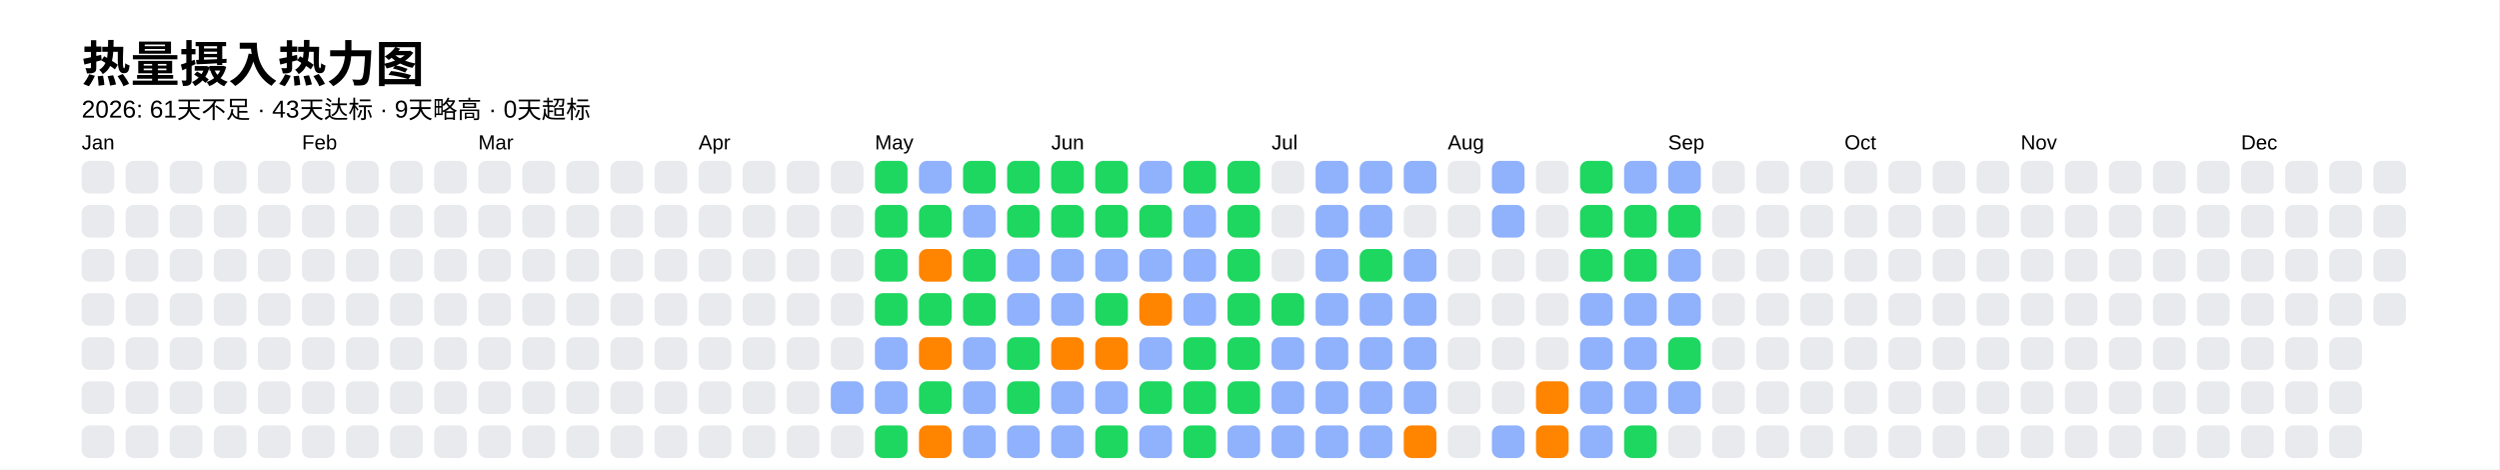
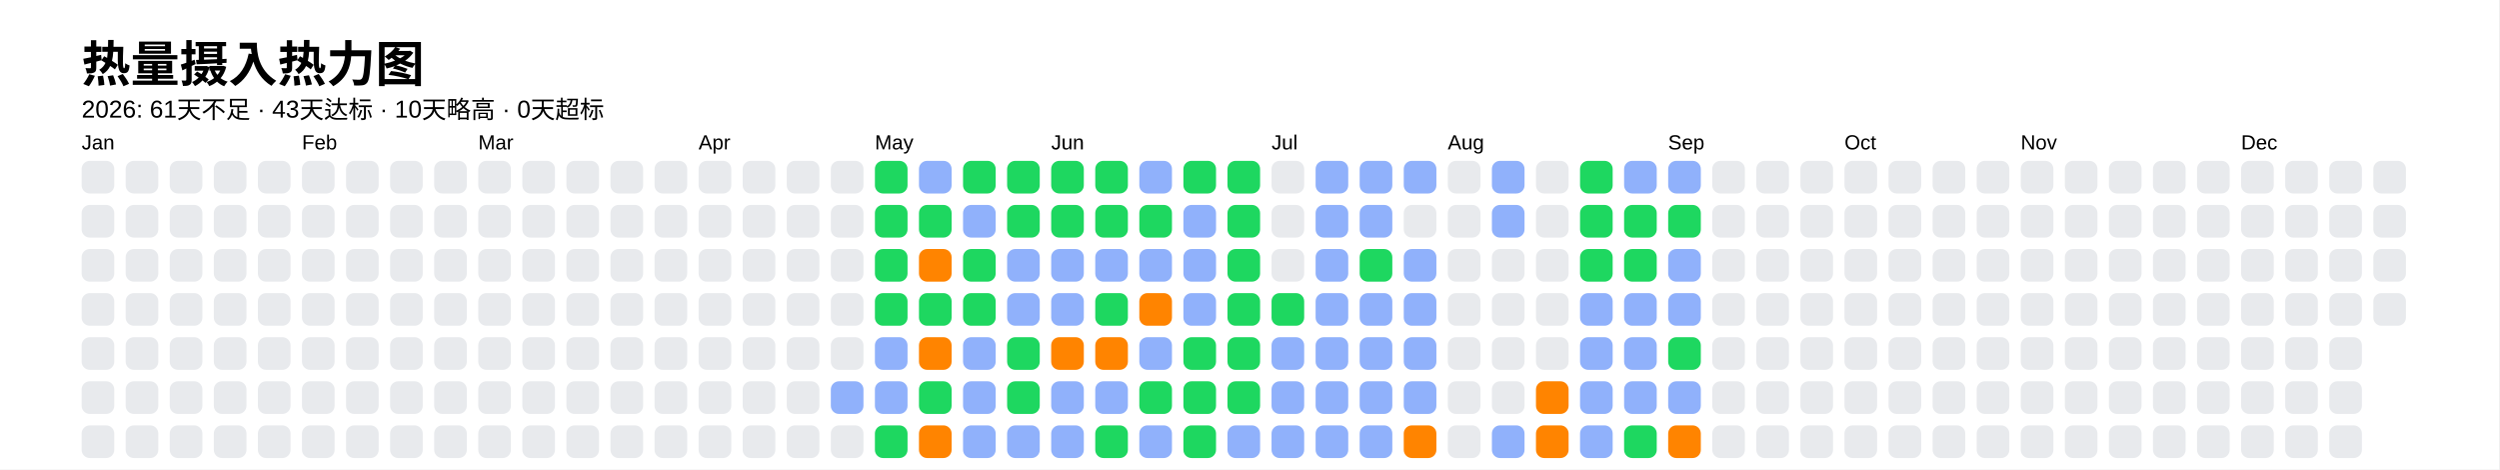
<svg xmlns="http://www.w3.org/2000/svg" style="background-color:white;" baseProfile="full" height="57.5mm" version="1.1" viewBox="0,0,306.2,57.5" width="306.2mm">
  <defs />
  <rect fill="#FFFFFF" height="57.5" width="306.2" x="0" y="0" />
  <text fill="#000000" style="font-size:6px; font-family:Arial; font-weight:bold;" x="10" y="10">热量摄入热力图</text>
-   <text fill="#000000" style="font-size:3px; font-family:Arial;" x="10" y="14.4">2026: 61天不足 · 43天达标 · 9天略高 · 0天超标</text>
+   <text fill="#000000" style="font-size:3px; font-family:Arial;" x="10" y="14.4">2026: 61天不足 · 43天达标 · 10天略高 · 0天超标</text>
  <text fill="#000000" style="font-size:2.5px; font-family:Arial" x="10" y="18.3">Jan</text>
  <rect fill="#E8EAED" height="4" rx="1" ry="1" width="4" x="10" y="19.7" />
  <rect fill="#E8EAED" height="4" rx="1" ry="1" width="4" x="10" y="25.1" />
  <rect fill="#E8EAED" height="4" rx="1" ry="1" width="4" x="10" y="30.5" />
  <rect fill="#E8EAED" height="4" rx="1" ry="1" width="4" x="10" y="35.9" />
  <rect fill="#E8EAED" height="4" rx="1" ry="1" width="4" x="10" y="41.3" />
  <rect fill="#E8EAED" height="4" rx="1" ry="1" width="4" x="10" y="46.7" />
  <rect fill="#E8EAED" height="4" rx="1" ry="1" width="4" x="10" y="52.1" />
  <rect fill="#E8EAED" height="4" rx="1" ry="1" width="4" x="15.4" y="19.7" />
  <rect fill="#E8EAED" height="4" rx="1" ry="1" width="4" x="15.4" y="25.1" />
  <rect fill="#E8EAED" height="4" rx="1" ry="1" width="4" x="15.4" y="30.5" />
  <rect fill="#E8EAED" height="4" rx="1" ry="1" width="4" x="15.4" y="35.9" />
  <rect fill="#E8EAED" height="4" rx="1" ry="1" width="4" x="15.4" y="41.3" />
  <rect fill="#E8EAED" height="4" rx="1" ry="1" width="4" x="15.4" y="46.7" />
  <rect fill="#E8EAED" height="4" rx="1" ry="1" width="4" x="15.4" y="52.1" />
  <rect fill="#E8EAED" height="4" rx="1" ry="1" width="4" x="20.8" y="19.7" />
  <rect fill="#E8EAED" height="4" rx="1" ry="1" width="4" x="20.8" y="25.1" />
  <rect fill="#E8EAED" height="4" rx="1" ry="1" width="4" x="20.8" y="30.5" />
  <rect fill="#E8EAED" height="4" rx="1" ry="1" width="4" x="20.8" y="35.9" />
  <rect fill="#E8EAED" height="4" rx="1" ry="1" width="4" x="20.8" y="41.3" />
  <rect fill="#E8EAED" height="4" rx="1" ry="1" width="4" x="20.8" y="46.7" />
  <rect fill="#E8EAED" height="4" rx="1" ry="1" width="4" x="20.8" y="52.1" />
  <rect fill="#E8EAED" height="4" rx="1" ry="1" width="4" x="26.2" y="19.7" />
  <rect fill="#E8EAED" height="4" rx="1" ry="1" width="4" x="26.2" y="25.1" />
  <rect fill="#E8EAED" height="4" rx="1" ry="1" width="4" x="26.2" y="30.5" />
  <rect fill="#E8EAED" height="4" rx="1" ry="1" width="4" x="26.2" y="35.9" />
  <rect fill="#E8EAED" height="4" rx="1" ry="1" width="4" x="26.2" y="41.3" />
  <rect fill="#E8EAED" height="4" rx="1" ry="1" width="4" x="26.2" y="46.7" />
  <rect fill="#E8EAED" height="4" rx="1" ry="1" width="4" x="26.2" y="52.1" />
  <rect fill="#E8EAED" height="4" rx="1" ry="1" width="4" x="31.6" y="19.7" />
  <rect fill="#E8EAED" height="4" rx="1" ry="1" width="4" x="31.6" y="25.1" />
  <rect fill="#E8EAED" height="4" rx="1" ry="1" width="4" x="31.6" y="30.5" />
  <rect fill="#E8EAED" height="4" rx="1" ry="1" width="4" x="31.6" y="35.9" />
  <rect fill="#E8EAED" height="4" rx="1" ry="1" width="4" x="31.6" y="41.3" />
  <rect fill="#E8EAED" height="4" rx="1" ry="1" width="4" x="31.6" y="46.7" />
  <rect fill="#E8EAED" height="4" rx="1" ry="1" width="4" x="31.6" y="52.1" />
  <text fill="#000000" style="font-size:2.5px; font-family:Arial" x="37.0" y="18.3">Feb</text>
  <rect fill="#E8EAED" height="4" rx="1" ry="1" width="4" x="37.0" y="19.7" />
  <rect fill="#E8EAED" height="4" rx="1" ry="1" width="4" x="37.0" y="25.1" />
  <rect fill="#E8EAED" height="4" rx="1" ry="1" width="4" x="37.0" y="30.5" />
  <rect fill="#E8EAED" height="4" rx="1" ry="1" width="4" x="37.0" y="35.9" />
  <rect fill="#E8EAED" height="4" rx="1" ry="1" width="4" x="37.0" y="41.3" />
  <rect fill="#E8EAED" height="4" rx="1" ry="1" width="4" x="37.0" y="46.7" />
  <rect fill="#E8EAED" height="4" rx="1" ry="1" width="4" x="37.0" y="52.1" />
  <rect fill="#E8EAED" height="4" rx="1" ry="1" width="4" x="42.4" y="19.7" />
  <rect fill="#E8EAED" height="4" rx="1" ry="1" width="4" x="42.4" y="25.1" />
  <rect fill="#E8EAED" height="4" rx="1" ry="1" width="4" x="42.4" y="30.5" />
  <rect fill="#E8EAED" height="4" rx="1" ry="1" width="4" x="42.4" y="35.9" />
  <rect fill="#E8EAED" height="4" rx="1" ry="1" width="4" x="42.4" y="41.3" />
  <rect fill="#E8EAED" height="4" rx="1" ry="1" width="4" x="42.4" y="46.7" />
  <rect fill="#E8EAED" height="4" rx="1" ry="1" width="4" x="42.4" y="52.1" />
  <rect fill="#E8EAED" height="4" rx="1" ry="1" width="4" x="47.8" y="19.7" />
  <rect fill="#E8EAED" height="4" rx="1" ry="1" width="4" x="47.8" y="25.1" />
  <rect fill="#E8EAED" height="4" rx="1" ry="1" width="4" x="47.8" y="30.5" />
  <rect fill="#E8EAED" height="4" rx="1" ry="1" width="4" x="47.8" y="35.9" />
  <rect fill="#E8EAED" height="4" rx="1" ry="1" width="4" x="47.8" y="41.3" />
  <rect fill="#E8EAED" height="4" rx="1" ry="1" width="4" x="47.8" y="46.7" />
  <rect fill="#E8EAED" height="4" rx="1" ry="1" width="4" x="47.8" y="52.1" />
  <rect fill="#E8EAED" height="4" rx="1" ry="1" width="4" x="53.2" y="19.7" />
  <rect fill="#E8EAED" height="4" rx="1" ry="1" width="4" x="53.2" y="25.1" />
  <rect fill="#E8EAED" height="4" rx="1" ry="1" width="4" x="53.2" y="30.5" />
  <rect fill="#E8EAED" height="4" rx="1" ry="1" width="4" x="53.2" y="35.9" />
  <rect fill="#E8EAED" height="4" rx="1" ry="1" width="4" x="53.2" y="41.3" />
  <rect fill="#E8EAED" height="4" rx="1" ry="1" width="4" x="53.2" y="46.7" />
  <rect fill="#E8EAED" height="4" rx="1" ry="1" width="4" x="53.2" y="52.1" />
  <text fill="#000000" style="font-size:2.5px; font-family:Arial" x="58.6" y="18.3">Mar</text>
  <rect fill="#E8EAED" height="4" rx="1" ry="1" width="4" x="58.6" y="19.7" />
  <rect fill="#E8EAED" height="4" rx="1" ry="1" width="4" x="58.6" y="25.1" />
  <rect fill="#E8EAED" height="4" rx="1" ry="1" width="4" x="58.6" y="30.5" />
  <rect fill="#E8EAED" height="4" rx="1" ry="1" width="4" x="58.6" y="35.9" />
  <rect fill="#E8EAED" height="4" rx="1" ry="1" width="4" x="58.6" y="41.3" />
  <rect fill="#E8EAED" height="4" rx="1" ry="1" width="4" x="58.6" y="46.7" />
  <rect fill="#E8EAED" height="4" rx="1" ry="1" width="4" x="58.6" y="52.1" />
  <rect fill="#E8EAED" height="4" rx="1" ry="1" width="4" x="64" y="19.7" />
  <rect fill="#E8EAED" height="4" rx="1" ry="1" width="4" x="64" y="25.1" />
  <rect fill="#E8EAED" height="4" rx="1" ry="1" width="4" x="64" y="30.5" />
  <rect fill="#E8EAED" height="4" rx="1" ry="1" width="4" x="64" y="35.9" />
  <rect fill="#E8EAED" height="4" rx="1" ry="1" width="4" x="64" y="41.3" />
  <rect fill="#E8EAED" height="4" rx="1" ry="1" width="4" x="64" y="46.7" />
  <rect fill="#E8EAED" height="4" rx="1" ry="1" width="4" x="64" y="52.1" />
  <rect fill="#E8EAED" height="4" rx="1" ry="1" width="4" x="69.4" y="19.7" />
  <rect fill="#E8EAED" height="4" rx="1" ry="1" width="4" x="69.4" y="25.1" />
  <rect fill="#E8EAED" height="4" rx="1" ry="1" width="4" x="69.4" y="30.5" />
  <rect fill="#E8EAED" height="4" rx="1" ry="1" width="4" x="69.4" y="35.9" />
  <rect fill="#E8EAED" height="4" rx="1" ry="1" width="4" x="69.4" y="41.3" />
  <rect fill="#E8EAED" height="4" rx="1" ry="1" width="4" x="69.4" y="46.7" />
  <rect fill="#E8EAED" height="4" rx="1" ry="1" width="4" x="69.4" y="52.1" />
  <rect fill="#E8EAED" height="4" rx="1" ry="1" width="4" x="74.8" y="19.7" />
  <rect fill="#E8EAED" height="4" rx="1" ry="1" width="4" x="74.8" y="25.1" />
  <rect fill="#E8EAED" height="4" rx="1" ry="1" width="4" x="74.8" y="30.5" />
  <rect fill="#E8EAED" height="4" rx="1" ry="1" width="4" x="74.8" y="35.9" />
  <rect fill="#E8EAED" height="4" rx="1" ry="1" width="4" x="74.8" y="41.3" />
  <rect fill="#E8EAED" height="4" rx="1" ry="1" width="4" x="74.8" y="46.7" />
  <rect fill="#E8EAED" height="4" rx="1" ry="1" width="4" x="74.8" y="52.1" />
  <rect fill="#E8EAED" height="4" rx="1" ry="1" width="4" x="80.2" y="19.7" />
  <rect fill="#E8EAED" height="4" rx="1" ry="1" width="4" x="80.2" y="25.1" />
  <rect fill="#E8EAED" height="4" rx="1" ry="1" width="4" x="80.2" y="30.5" />
  <rect fill="#E8EAED" height="4" rx="1" ry="1" width="4" x="80.2" y="35.9" />
  <rect fill="#E8EAED" height="4" rx="1" ry="1" width="4" x="80.2" y="41.3" />
  <rect fill="#E8EAED" height="4" rx="1" ry="1" width="4" x="80.2" y="46.7" />
  <rect fill="#E8EAED" height="4" rx="1" ry="1" width="4" x="80.2" y="52.1" />
  <text fill="#000000" style="font-size:2.5px; font-family:Arial" x="85.6" y="18.3">Apr</text>
  <rect fill="#E8EAED" height="4" rx="1" ry="1" width="4" x="85.6" y="19.7" />
  <rect fill="#E8EAED" height="4" rx="1" ry="1" width="4" x="85.6" y="25.1" />
  <rect fill="#E8EAED" height="4" rx="1" ry="1" width="4" x="85.6" y="30.5" />
  <rect fill="#E8EAED" height="4" rx="1" ry="1" width="4" x="85.6" y="35.9" />
  <rect fill="#E8EAED" height="4" rx="1" ry="1" width="4" x="85.6" y="41.3" />
  <rect fill="#E8EAED" height="4" rx="1" ry="1" width="4" x="85.6" y="46.7" />
  <rect fill="#E8EAED" height="4" rx="1" ry="1" width="4" x="85.6" y="52.1" />
  <rect fill="#E8EAED" height="4" rx="1" ry="1" width="4" x="91" y="19.7" />
  <rect fill="#E8EAED" height="4" rx="1" ry="1" width="4" x="91" y="25.1" />
  <rect fill="#E8EAED" height="4" rx="1" ry="1" width="4" x="91" y="30.5" />
  <rect fill="#E8EAED" height="4" rx="1" ry="1" width="4" x="91" y="35.9" />
  <rect fill="#E8EAED" height="4" rx="1" ry="1" width="4" x="91" y="41.3" />
  <rect fill="#E8EAED" height="4" rx="1" ry="1" width="4" x="91" y="46.7" />
  <rect fill="#E8EAED" height="4" rx="1" ry="1" width="4" x="91" y="52.1" />
  <rect fill="#E8EAED" height="4" rx="1" ry="1" width="4" x="96.4" y="19.7" />
  <rect fill="#E8EAED" height="4" rx="1" ry="1" width="4" x="96.4" y="25.1" />
  <rect fill="#E8EAED" height="4" rx="1" ry="1" width="4" x="96.4" y="30.5" />
  <rect fill="#E8EAED" height="4" rx="1" ry="1" width="4" x="96.4" y="35.9" />
  <rect fill="#E8EAED" height="4" rx="1" ry="1" width="4" x="96.4" y="41.3" />
  <rect fill="#E8EAED" height="4" rx="1" ry="1" width="4" x="96.4" y="46.7" />
  <rect fill="#E8EAED" height="4" rx="1" ry="1" width="4" x="96.4" y="52.1" />
  <rect fill="#E8EAED" height="4" rx="1" ry="1" width="4" x="101.8" y="19.7" />
  <rect fill="#E8EAED" height="4" rx="1" ry="1" width="4" x="101.8" y="25.1" />
  <rect fill="#E8EAED" height="4" rx="1" ry="1" width="4" x="101.8" y="30.5" />
  <rect fill="#E8EAED" height="4" rx="1" ry="1" width="4" x="101.8" y="35.9" />
  <rect fill="#E8EAED" height="4" rx="1" ry="1" width="4" x="101.8" y="41.3" />
  <rect fill="#90b1fb" height="4" rx="1" ry="1" width="4" x="101.8" y="46.7" />
  <rect fill="#E8EAED" height="4" rx="1" ry="1" width="4" x="101.8" y="52.1" />
  <text fill="#000000" style="font-size:2.5px; font-family:Arial" x="107.2" y="18.3">May</text>
  <rect fill="#1ed760" height="4" rx="1" ry="1" width="4" x="107.2" y="19.7" />
  <rect fill="#1ed760" height="4" rx="1" ry="1" width="4" x="107.2" y="25.1" />
  <rect fill="#1ed760" height="4" rx="1" ry="1" width="4" x="107.2" y="30.5" />
  <rect fill="#1ed760" height="4" rx="1" ry="1" width="4" x="107.2" y="35.9" />
  <rect fill="#90b1fb" height="4" rx="1" ry="1" width="4" x="107.2" y="41.3" />
  <rect fill="#90b1fb" height="4" rx="1" ry="1" width="4" x="107.2" y="46.7" />
  <rect fill="#1ed760" height="4" rx="1" ry="1" width="4" x="107.2" y="52.1" />
  <rect fill="#90b1fb" height="4" rx="1" ry="1" width="4" x="112.6" y="19.7" />
  <rect fill="#1ed760" height="4" rx="1" ry="1" width="4" x="112.6" y="25.1" />
  <rect fill="#ff8400" height="4" rx="1" ry="1" width="4" x="112.6" y="30.5" />
  <rect fill="#1ed760" height="4" rx="1" ry="1" width="4" x="112.6" y="35.9" />
  <rect fill="#ff8400" height="4" rx="1" ry="1" width="4" x="112.6" y="41.3" />
  <rect fill="#1ed760" height="4" rx="1" ry="1" width="4" x="112.6" y="46.7" />
  <rect fill="#ff8400" height="4" rx="1" ry="1" width="4" x="112.6" y="52.1" />
  <rect fill="#1ed760" height="4" rx="1" ry="1" width="4" x="118" y="19.7" />
  <rect fill="#90b1fb" height="4" rx="1" ry="1" width="4" x="118" y="25.1" />
  <rect fill="#1ed760" height="4" rx="1" ry="1" width="4" x="118" y="30.5" />
  <rect fill="#1ed760" height="4" rx="1" ry="1" width="4" x="118" y="35.9" />
  <rect fill="#90b1fb" height="4" rx="1" ry="1" width="4" x="118" y="41.3" />
  <rect fill="#90b1fb" height="4" rx="1" ry="1" width="4" x="118" y="46.7" />
  <rect fill="#90b1fb" height="4" rx="1" ry="1" width="4" x="118" y="52.1" />
  <rect fill="#1ed760" height="4" rx="1" ry="1" width="4" x="123.4" y="19.7" />
  <rect fill="#1ed760" height="4" rx="1" ry="1" width="4" x="123.4" y="25.1" />
  <rect fill="#90b1fb" height="4" rx="1" ry="1" width="4" x="123.4" y="30.5" />
  <rect fill="#90b1fb" height="4" rx="1" ry="1" width="4" x="123.4" y="35.9" />
  <rect fill="#1ed760" height="4" rx="1" ry="1" width="4" x="123.4" y="41.3" />
  <rect fill="#1ed760" height="4" rx="1" ry="1" width="4" x="123.4" y="46.7" />
  <rect fill="#90b1fb" height="4" rx="1" ry="1" width="4" x="123.4" y="52.1" />
  <text fill="#000000" style="font-size:2.5px; font-family:Arial" x="128.8" y="18.3">Jun</text>
  <rect fill="#1ed760" height="4" rx="1" ry="1" width="4" x="128.8" y="19.7" />
  <rect fill="#1ed760" height="4" rx="1" ry="1" width="4" x="128.8" y="25.1" />
  <rect fill="#90b1fb" height="4" rx="1" ry="1" width="4" x="128.8" y="30.5" />
  <rect fill="#90b1fb" height="4" rx="1" ry="1" width="4" x="128.8" y="35.9" />
  <rect fill="#ff8400" height="4" rx="1" ry="1" width="4" x="128.8" y="41.3" />
  <rect fill="#90b1fb" height="4" rx="1" ry="1" width="4" x="128.8" y="46.7" />
  <rect fill="#90b1fb" height="4" rx="1" ry="1" width="4" x="128.8" y="52.1" />
  <rect fill="#1ed760" height="4" rx="1" ry="1" width="4" x="134.2" y="19.7" />
  <rect fill="#1ed760" height="4" rx="1" ry="1" width="4" x="134.2" y="25.1" />
  <rect fill="#90b1fb" height="4" rx="1" ry="1" width="4" x="134.2" y="30.5" />
  <rect fill="#1ed760" height="4" rx="1" ry="1" width="4" x="134.2" y="35.9" />
  <rect fill="#ff8400" height="4" rx="1" ry="1" width="4" x="134.2" y="41.3" />
  <rect fill="#90b1fb" height="4" rx="1" ry="1" width="4" x="134.2" y="46.7" />
  <rect fill="#1ed760" height="4" rx="1" ry="1" width="4" x="134.2" y="52.1" />
  <rect fill="#90b1fb" height="4" rx="1" ry="1" width="4" x="139.6" y="19.7" />
  <rect fill="#1ed760" height="4" rx="1" ry="1" width="4" x="139.6" y="25.1" />
  <rect fill="#90b1fb" height="4" rx="1" ry="1" width="4" x="139.6" y="30.5" />
  <rect fill="#ff8400" height="4" rx="1" ry="1" width="4" x="139.6" y="35.9" />
  <rect fill="#90b1fb" height="4" rx="1" ry="1" width="4" x="139.6" y="41.3" />
  <rect fill="#1ed760" height="4" rx="1" ry="1" width="4" x="139.6" y="46.7" />
  <rect fill="#90b1fb" height="4" rx="1" ry="1" width="4" x="139.6" y="52.1" />
  <rect fill="#1ed760" height="4" rx="1" ry="1" width="4" x="145" y="19.7" />
  <rect fill="#90b1fb" height="4" rx="1" ry="1" width="4" x="145" y="25.1" />
  <rect fill="#90b1fb" height="4" rx="1" ry="1" width="4" x="145" y="30.5" />
  <rect fill="#90b1fb" height="4" rx="1" ry="1" width="4" x="145" y="35.9" />
  <rect fill="#1ed760" height="4" rx="1" ry="1" width="4" x="145" y="41.3" />
  <rect fill="#1ed760" height="4" rx="1" ry="1" width="4" x="145" y="46.7" />
  <rect fill="#1ed760" height="4" rx="1" ry="1" width="4" x="145" y="52.1" />
  <rect fill="#1ed760" height="4" rx="1" ry="1" width="4" x="150.4" y="19.7" />
  <rect fill="#1ed760" height="4" rx="1" ry="1" width="4" x="150.4" y="25.1" />
  <rect fill="#1ed760" height="4" rx="1" ry="1" width="4" x="150.4" y="30.5" />
  <rect fill="#1ed760" height="4" rx="1" ry="1" width="4" x="150.4" y="35.9" />
  <rect fill="#1ed760" height="4" rx="1" ry="1" width="4" x="150.4" y="41.3" />
  <rect fill="#1ed760" height="4" rx="1" ry="1" width="4" x="150.4" y="46.7" />
  <rect fill="#90b1fb" height="4" rx="1" ry="1" width="4" x="150.4" y="52.1" />
  <text fill="#000000" style="font-size:2.5px; font-family:Arial" x="155.8" y="18.3">Jul</text>
  <rect fill="#E8EAED" height="4" rx="1" ry="1" width="4" x="155.8" y="19.7" />
  <rect fill="#E8EAED" height="4" rx="1" ry="1" width="4" x="155.8" y="25.1" />
  <rect fill="#E8EAED" height="4" rx="1" ry="1" width="4" x="155.8" y="30.5" />
  <rect fill="#1ed760" height="4" rx="1" ry="1" width="4" x="155.8" y="35.9" />
  <rect fill="#90b1fb" height="4" rx="1" ry="1" width="4" x="155.8" y="41.3" />
  <rect fill="#90b1fb" height="4" rx="1" ry="1" width="4" x="155.8" y="46.7" />
  <rect fill="#90b1fb" height="4" rx="1" ry="1" width="4" x="155.8" y="52.1" />
  <rect fill="#90b1fb" height="4" rx="1" ry="1" width="4" x="161.2" y="19.7" />
  <rect fill="#90b1fb" height="4" rx="1" ry="1" width="4" x="161.2" y="25.1" />
  <rect fill="#90b1fb" height="4" rx="1" ry="1" width="4" x="161.2" y="30.5" />
  <rect fill="#90b1fb" height="4" rx="1" ry="1" width="4" x="161.2" y="35.9" />
  <rect fill="#90b1fb" height="4" rx="1" ry="1" width="4" x="161.2" y="41.3" />
  <rect fill="#90b1fb" height="4" rx="1" ry="1" width="4" x="161.2" y="46.7" />
  <rect fill="#90b1fb" height="4" rx="1" ry="1" width="4" x="161.2" y="52.1" />
  <rect fill="#90b1fb" height="4" rx="1" ry="1" width="4" x="166.6" y="19.7" />
  <rect fill="#90b1fb" height="4" rx="1" ry="1" width="4" x="166.6" y="25.1" />
  <rect fill="#1ed760" height="4" rx="1" ry="1" width="4" x="166.6" y="30.5" />
  <rect fill="#90b1fb" height="4" rx="1" ry="1" width="4" x="166.6" y="35.9" />
  <rect fill="#90b1fb" height="4" rx="1" ry="1" width="4" x="166.6" y="41.3" />
  <rect fill="#90b1fb" height="4" rx="1" ry="1" width="4" x="166.6" y="46.7" />
  <rect fill="#90b1fb" height="4" rx="1" ry="1" width="4" x="166.6" y="52.1" />
  <rect fill="#90b1fb" height="4" rx="1" ry="1" width="4" x="172" y="19.7" />
  <rect fill="#E8EAED" height="4" rx="1" ry="1" width="4" x="172" y="25.1" />
  <rect fill="#90b1fb" height="4" rx="1" ry="1" width="4" x="172" y="30.5" />
  <rect fill="#90b1fb" height="4" rx="1" ry="1" width="4" x="172" y="35.9" />
  <rect fill="#90b1fb" height="4" rx="1" ry="1" width="4" x="172" y="41.3" />
  <rect fill="#90b1fb" height="4" rx="1" ry="1" width="4" x="172" y="46.7" />
  <rect fill="#ff8400" height="4" rx="1" ry="1" width="4" x="172" y="52.1" />
  <text fill="#000000" style="font-size:2.5px; font-family:Arial" x="177.4" y="18.3">Aug</text>
  <rect fill="#E8EAED" height="4" rx="1" ry="1" width="4" x="177.4" y="19.7" />
  <rect fill="#E8EAED" height="4" rx="1" ry="1" width="4" x="177.4" y="25.1" />
  <rect fill="#E8EAED" height="4" rx="1" ry="1" width="4" x="177.4" y="30.5" />
  <rect fill="#E8EAED" height="4" rx="1" ry="1" width="4" x="177.4" y="35.9" />
  <rect fill="#E8EAED" height="4" rx="1" ry="1" width="4" x="177.4" y="41.3" />
  <rect fill="#E8EAED" height="4" rx="1" ry="1" width="4" x="177.4" y="46.7" />
  <rect fill="#E8EAED" height="4" rx="1" ry="1" width="4" x="177.4" y="52.1" />
  <rect fill="#90b1fb" height="4" rx="1" ry="1" width="4" x="182.8" y="19.7" />
  <rect fill="#90b1fb" height="4" rx="1" ry="1" width="4" x="182.8" y="25.1" />
  <rect fill="#E8EAED" height="4" rx="1" ry="1" width="4" x="182.8" y="30.5" />
  <rect fill="#E8EAED" height="4" rx="1" ry="1" width="4" x="182.8" y="35.9" />
  <rect fill="#E8EAED" height="4" rx="1" ry="1" width="4" x="182.8" y="41.3" />
  <rect fill="#E8EAED" height="4" rx="1" ry="1" width="4" x="182.8" y="46.7" />
  <rect fill="#90b1fb" height="4" rx="1" ry="1" width="4" x="182.8" y="52.1" />
  <rect fill="#E8EAED" height="4" rx="1" ry="1" width="4" x="188.2" y="19.7" />
  <rect fill="#E8EAED" height="4" rx="1" ry="1" width="4" x="188.2" y="25.1" />
  <rect fill="#E8EAED" height="4" rx="1" ry="1" width="4" x="188.2" y="30.5" />
  <rect fill="#E8EAED" height="4" rx="1" ry="1" width="4" x="188.2" y="35.9" />
  <rect fill="#E8EAED" height="4" rx="1" ry="1" width="4" x="188.2" y="41.3" />
  <rect fill="#ff8400" height="4" rx="1" ry="1" width="4" x="188.2" y="46.7" />
  <rect fill="#ff8400" height="4" rx="1" ry="1" width="4" x="188.2" y="52.1" />
  <rect fill="#1ed760" height="4" rx="1" ry="1" width="4" x="193.6" y="19.7" />
  <rect fill="#1ed760" height="4" rx="1" ry="1" width="4" x="193.6" y="25.1" />
  <rect fill="#1ed760" height="4" rx="1" ry="1" width="4" x="193.6" y="30.5" />
  <rect fill="#90b1fb" height="4" rx="1" ry="1" width="4" x="193.6" y="35.9" />
  <rect fill="#90b1fb" height="4" rx="1" ry="1" width="4" x="193.6" y="41.3" />
  <rect fill="#90b1fb" height="4" rx="1" ry="1" width="4" x="193.6" y="46.7" />
  <rect fill="#90b1fb" height="4" rx="1" ry="1" width="4" x="193.6" y="52.1" />
  <rect fill="#90b1fb" height="4" rx="1" ry="1" width="4" x="199" y="19.7" />
  <rect fill="#1ed760" height="4" rx="1" ry="1" width="4" x="199" y="25.1" />
  <rect fill="#1ed760" height="4" rx="1" ry="1" width="4" x="199" y="30.5" />
  <rect fill="#90b1fb" height="4" rx="1" ry="1" width="4" x="199" y="35.9" />
  <rect fill="#90b1fb" height="4" rx="1" ry="1" width="4" x="199" y="41.3" />
  <rect fill="#90b1fb" height="4" rx="1" ry="1" width="4" x="199" y="46.7" />
  <rect fill="#1ed760" height="4" rx="1" ry="1" width="4" x="199" y="52.1" />
  <text fill="#000000" style="font-size:2.5px; font-family:Arial" x="204.4" y="18.3">Sep</text>
  <rect fill="#90b1fb" height="4" rx="1" ry="1" width="4" x="204.4" y="19.7" />
  <rect fill="#1ed760" height="4" rx="1" ry="1" width="4" x="204.4" y="25.1" />
  <rect fill="#90b1fb" height="4" rx="1" ry="1" width="4" x="204.4" y="30.5" />
  <rect fill="#90b1fb" height="4" rx="1" ry="1" width="4" x="204.4" y="35.9" />
  <rect fill="#1ed760" height="4" rx="1" ry="1" width="4" x="204.4" y="41.3" />
  <rect fill="#90b1fb" height="4" rx="1" ry="1" width="4" x="204.4" y="46.7" />
-   <rect fill="#E8EAED" height="4" rx="1" ry="1" width="4" x="204.4" y="52.1" />
+   <rect fill="#ff8400" height="4" rx="1" ry="1" width="4" x="204.4" y="52.1" />
  <rect fill="#E8EAED" height="4" rx="1" ry="1" width="4" x="209.8" y="19.7" />
  <rect fill="#E8EAED" height="4" rx="1" ry="1" width="4" x="209.8" y="25.1" />
  <rect fill="#E8EAED" height="4" rx="1" ry="1" width="4" x="209.8" y="30.5" />
  <rect fill="#E8EAED" height="4" rx="1" ry="1" width="4" x="209.8" y="35.9" />
  <rect fill="#E8EAED" height="4" rx="1" ry="1" width="4" x="209.8" y="41.3" />
  <rect fill="#E8EAED" height="4" rx="1" ry="1" width="4" x="209.8" y="46.7" />
  <rect fill="#E8EAED" height="4" rx="1" ry="1" width="4" x="209.8" y="52.1" />
  <rect fill="#E8EAED" height="4" rx="1" ry="1" width="4" x="215.2" y="19.7" />
  <rect fill="#E8EAED" height="4" rx="1" ry="1" width="4" x="215.2" y="25.1" />
  <rect fill="#E8EAED" height="4" rx="1" ry="1" width="4" x="215.2" y="30.5" />
  <rect fill="#E8EAED" height="4" rx="1" ry="1" width="4" x="215.2" y="35.9" />
  <rect fill="#E8EAED" height="4" rx="1" ry="1" width="4" x="215.2" y="41.3" />
  <rect fill="#E8EAED" height="4" rx="1" ry="1" width="4" x="215.2" y="46.7" />
  <rect fill="#E8EAED" height="4" rx="1" ry="1" width="4" x="215.2" y="52.1" />
  <rect fill="#E8EAED" height="4" rx="1" ry="1" width="4" x="220.6" y="19.7" />
  <rect fill="#E8EAED" height="4" rx="1" ry="1" width="4" x="220.6" y="25.1" />
  <rect fill="#E8EAED" height="4" rx="1" ry="1" width="4" x="220.6" y="30.5" />
  <rect fill="#E8EAED" height="4" rx="1" ry="1" width="4" x="220.6" y="35.9" />
  <rect fill="#E8EAED" height="4" rx="1" ry="1" width="4" x="220.6" y="41.3" />
  <rect fill="#E8EAED" height="4" rx="1" ry="1" width="4" x="220.6" y="46.7" />
  <rect fill="#E8EAED" height="4" rx="1" ry="1" width="4" x="220.6" y="52.1" />
  <text fill="#000000" style="font-size:2.5px; font-family:Arial" x="226" y="18.3">Oct</text>
  <rect fill="#E8EAED" height="4" rx="1" ry="1" width="4" x="226" y="19.7" />
  <rect fill="#E8EAED" height="4" rx="1" ry="1" width="4" x="226" y="25.1" />
  <rect fill="#E8EAED" height="4" rx="1" ry="1" width="4" x="226" y="30.5" />
  <rect fill="#E8EAED" height="4" rx="1" ry="1" width="4" x="226" y="35.9" />
  <rect fill="#E8EAED" height="4" rx="1" ry="1" width="4" x="226" y="41.3" />
  <rect fill="#E8EAED" height="4" rx="1" ry="1" width="4" x="226" y="46.7" />
  <rect fill="#E8EAED" height="4" rx="1" ry="1" width="4" x="226" y="52.1" />
  <rect fill="#E8EAED" height="4" rx="1" ry="1" width="4" x="231.4" y="19.7" />
  <rect fill="#E8EAED" height="4" rx="1" ry="1" width="4" x="231.4" y="25.1" />
  <rect fill="#E8EAED" height="4" rx="1" ry="1" width="4" x="231.4" y="30.5" />
  <rect fill="#E8EAED" height="4" rx="1" ry="1" width="4" x="231.4" y="35.9" />
  <rect fill="#E8EAED" height="4" rx="1" ry="1" width="4" x="231.4" y="41.3" />
  <rect fill="#E8EAED" height="4" rx="1" ry="1" width="4" x="231.4" y="46.7" />
  <rect fill="#E8EAED" height="4" rx="1" ry="1" width="4" x="231.4" y="52.1" />
  <rect fill="#E8EAED" height="4" rx="1" ry="1" width="4" x="236.8" y="19.7" />
  <rect fill="#E8EAED" height="4" rx="1" ry="1" width="4" x="236.8" y="25.1" />
  <rect fill="#E8EAED" height="4" rx="1" ry="1" width="4" x="236.8" y="30.5" />
  <rect fill="#E8EAED" height="4" rx="1" ry="1" width="4" x="236.8" y="35.9" />
  <rect fill="#E8EAED" height="4" rx="1" ry="1" width="4" x="236.8" y="41.3" />
  <rect fill="#E8EAED" height="4" rx="1" ry="1" width="4" x="236.8" y="46.7" />
  <rect fill="#E8EAED" height="4" rx="1" ry="1" width="4" x="236.8" y="52.1" />
  <rect fill="#E8EAED" height="4" rx="1" ry="1" width="4" x="242.2" y="19.7" />
  <rect fill="#E8EAED" height="4" rx="1" ry="1" width="4" x="242.2" y="25.1" />
  <rect fill="#E8EAED" height="4" rx="1" ry="1" width="4" x="242.2" y="30.5" />
  <rect fill="#E8EAED" height="4" rx="1" ry="1" width="4" x="242.2" y="35.9" />
  <rect fill="#E8EAED" height="4" rx="1" ry="1" width="4" x="242.2" y="41.3" />
  <rect fill="#E8EAED" height="4" rx="1" ry="1" width="4" x="242.2" y="46.7" />
  <rect fill="#E8EAED" height="4" rx="1" ry="1" width="4" x="242.2" y="52.1" />
  <text fill="#000000" style="font-size:2.5px; font-family:Arial" x="247.6" y="18.3">Nov</text>
  <rect fill="#E8EAED" height="4" rx="1" ry="1" width="4" x="247.6" y="19.7" />
  <rect fill="#E8EAED" height="4" rx="1" ry="1" width="4" x="247.6" y="25.1" />
  <rect fill="#E8EAED" height="4" rx="1" ry="1" width="4" x="247.6" y="30.5" />
  <rect fill="#E8EAED" height="4" rx="1" ry="1" width="4" x="247.6" y="35.9" />
  <rect fill="#E8EAED" height="4" rx="1" ry="1" width="4" x="247.6" y="41.3" />
  <rect fill="#E8EAED" height="4" rx="1" ry="1" width="4" x="247.6" y="46.7" />
  <rect fill="#E8EAED" height="4" rx="1" ry="1" width="4" x="247.6" y="52.1" />
  <rect fill="#E8EAED" height="4" rx="1" ry="1" width="4" x="253" y="19.7" />
  <rect fill="#E8EAED" height="4" rx="1" ry="1" width="4" x="253" y="25.1" />
  <rect fill="#E8EAED" height="4" rx="1" ry="1" width="4" x="253" y="30.5" />
  <rect fill="#E8EAED" height="4" rx="1" ry="1" width="4" x="253" y="35.9" />
  <rect fill="#E8EAED" height="4" rx="1" ry="1" width="4" x="253" y="41.3" />
  <rect fill="#E8EAED" height="4" rx="1" ry="1" width="4" x="253" y="46.7" />
  <rect fill="#E8EAED" height="4" rx="1" ry="1" width="4" x="253" y="52.1" />
  <rect fill="#E8EAED" height="4" rx="1" ry="1" width="4" x="258.4" y="19.7" />
  <rect fill="#E8EAED" height="4" rx="1" ry="1" width="4" x="258.4" y="25.1" />
  <rect fill="#E8EAED" height="4" rx="1" ry="1" width="4" x="258.4" y="30.5" />
  <rect fill="#E8EAED" height="4" rx="1" ry="1" width="4" x="258.4" y="35.9" />
  <rect fill="#E8EAED" height="4" rx="1" ry="1" width="4" x="258.4" y="41.3" />
  <rect fill="#E8EAED" height="4" rx="1" ry="1" width="4" x="258.4" y="46.7" />
  <rect fill="#E8EAED" height="4" rx="1" ry="1" width="4" x="258.4" y="52.1" />
  <rect fill="#E8EAED" height="4" rx="1" ry="1" width="4" x="263.8" y="19.7" />
  <rect fill="#E8EAED" height="4" rx="1" ry="1" width="4" x="263.8" y="25.1" />
  <rect fill="#E8EAED" height="4" rx="1" ry="1" width="4" x="263.8" y="30.5" />
  <rect fill="#E8EAED" height="4" rx="1" ry="1" width="4" x="263.8" y="35.9" />
  <rect fill="#E8EAED" height="4" rx="1" ry="1" width="4" x="263.8" y="41.3" />
  <rect fill="#E8EAED" height="4" rx="1" ry="1" width="4" x="263.8" y="46.7" />
  <rect fill="#E8EAED" height="4" rx="1" ry="1" width="4" x="263.8" y="52.1" />
  <rect fill="#E8EAED" height="4" rx="1" ry="1" width="4" x="269.2" y="19.7" />
  <rect fill="#E8EAED" height="4" rx="1" ry="1" width="4" x="269.2" y="25.1" />
  <rect fill="#E8EAED" height="4" rx="1" ry="1" width="4" x="269.2" y="30.5" />
  <rect fill="#E8EAED" height="4" rx="1" ry="1" width="4" x="269.2" y="35.9" />
  <rect fill="#E8EAED" height="4" rx="1" ry="1" width="4" x="269.2" y="41.3" />
  <rect fill="#E8EAED" height="4" rx="1" ry="1" width="4" x="269.2" y="46.7" />
  <rect fill="#E8EAED" height="4" rx="1" ry="1" width="4" x="269.2" y="52.1" />
  <text fill="#000000" style="font-size:2.5px; font-family:Arial" x="274.6" y="18.3">Dec</text>
  <rect fill="#E8EAED" height="4" rx="1" ry="1" width="4" x="274.6" y="19.7" />
  <rect fill="#E8EAED" height="4" rx="1" ry="1" width="4" x="274.6" y="25.1" />
  <rect fill="#E8EAED" height="4" rx="1" ry="1" width="4" x="274.6" y="30.5" />
  <rect fill="#E8EAED" height="4" rx="1" ry="1" width="4" x="274.6" y="35.9" />
  <rect fill="#E8EAED" height="4" rx="1" ry="1" width="4" x="274.6" y="41.3" />
  <rect fill="#E8EAED" height="4" rx="1" ry="1" width="4" x="274.6" y="46.7" />
  <rect fill="#E8EAED" height="4" rx="1" ry="1" width="4" x="274.6" y="52.1" />
  <rect fill="#E8EAED" height="4" rx="1" ry="1" width="4" x="280" y="19.7" />
  <rect fill="#E8EAED" height="4" rx="1" ry="1" width="4" x="280" y="25.1" />
  <rect fill="#E8EAED" height="4" rx="1" ry="1" width="4" x="280" y="30.5" />
  <rect fill="#E8EAED" height="4" rx="1" ry="1" width="4" x="280" y="35.9" />
  <rect fill="#E8EAED" height="4" rx="1" ry="1" width="4" x="280" y="41.3" />
  <rect fill="#E8EAED" height="4" rx="1" ry="1" width="4" x="280" y="46.7" />
  <rect fill="#E8EAED" height="4" rx="1" ry="1" width="4" x="280" y="52.1" />
  <rect fill="#E8EAED" height="4" rx="1" ry="1" width="4" x="285.4" y="19.7" />
  <rect fill="#E8EAED" height="4" rx="1" ry="1" width="4" x="285.4" y="25.1" />
  <rect fill="#E8EAED" height="4" rx="1" ry="1" width="4" x="285.4" y="30.5" />
  <rect fill="#E8EAED" height="4" rx="1" ry="1" width="4" x="285.4" y="35.9" />
  <rect fill="#E8EAED" height="4" rx="1" ry="1" width="4" x="285.4" y="41.3" />
  <rect fill="#E8EAED" height="4" rx="1" ry="1" width="4" x="285.4" y="46.7" />
  <rect fill="#E8EAED" height="4" rx="1" ry="1" width="4" x="285.4" y="52.1" />
  <rect fill="#E8EAED" height="4" rx="1" ry="1" width="4" x="290.8" y="19.7" />
  <rect fill="#E8EAED" height="4" rx="1" ry="1" width="4" x="290.8" y="25.1" />
  <rect fill="#E8EAED" height="4" rx="1" ry="1" width="4" x="290.8" y="30.5" />
  <rect fill="#E8EAED" height="4" rx="1" ry="1" width="4" x="290.8" y="35.9" />
</svg>
